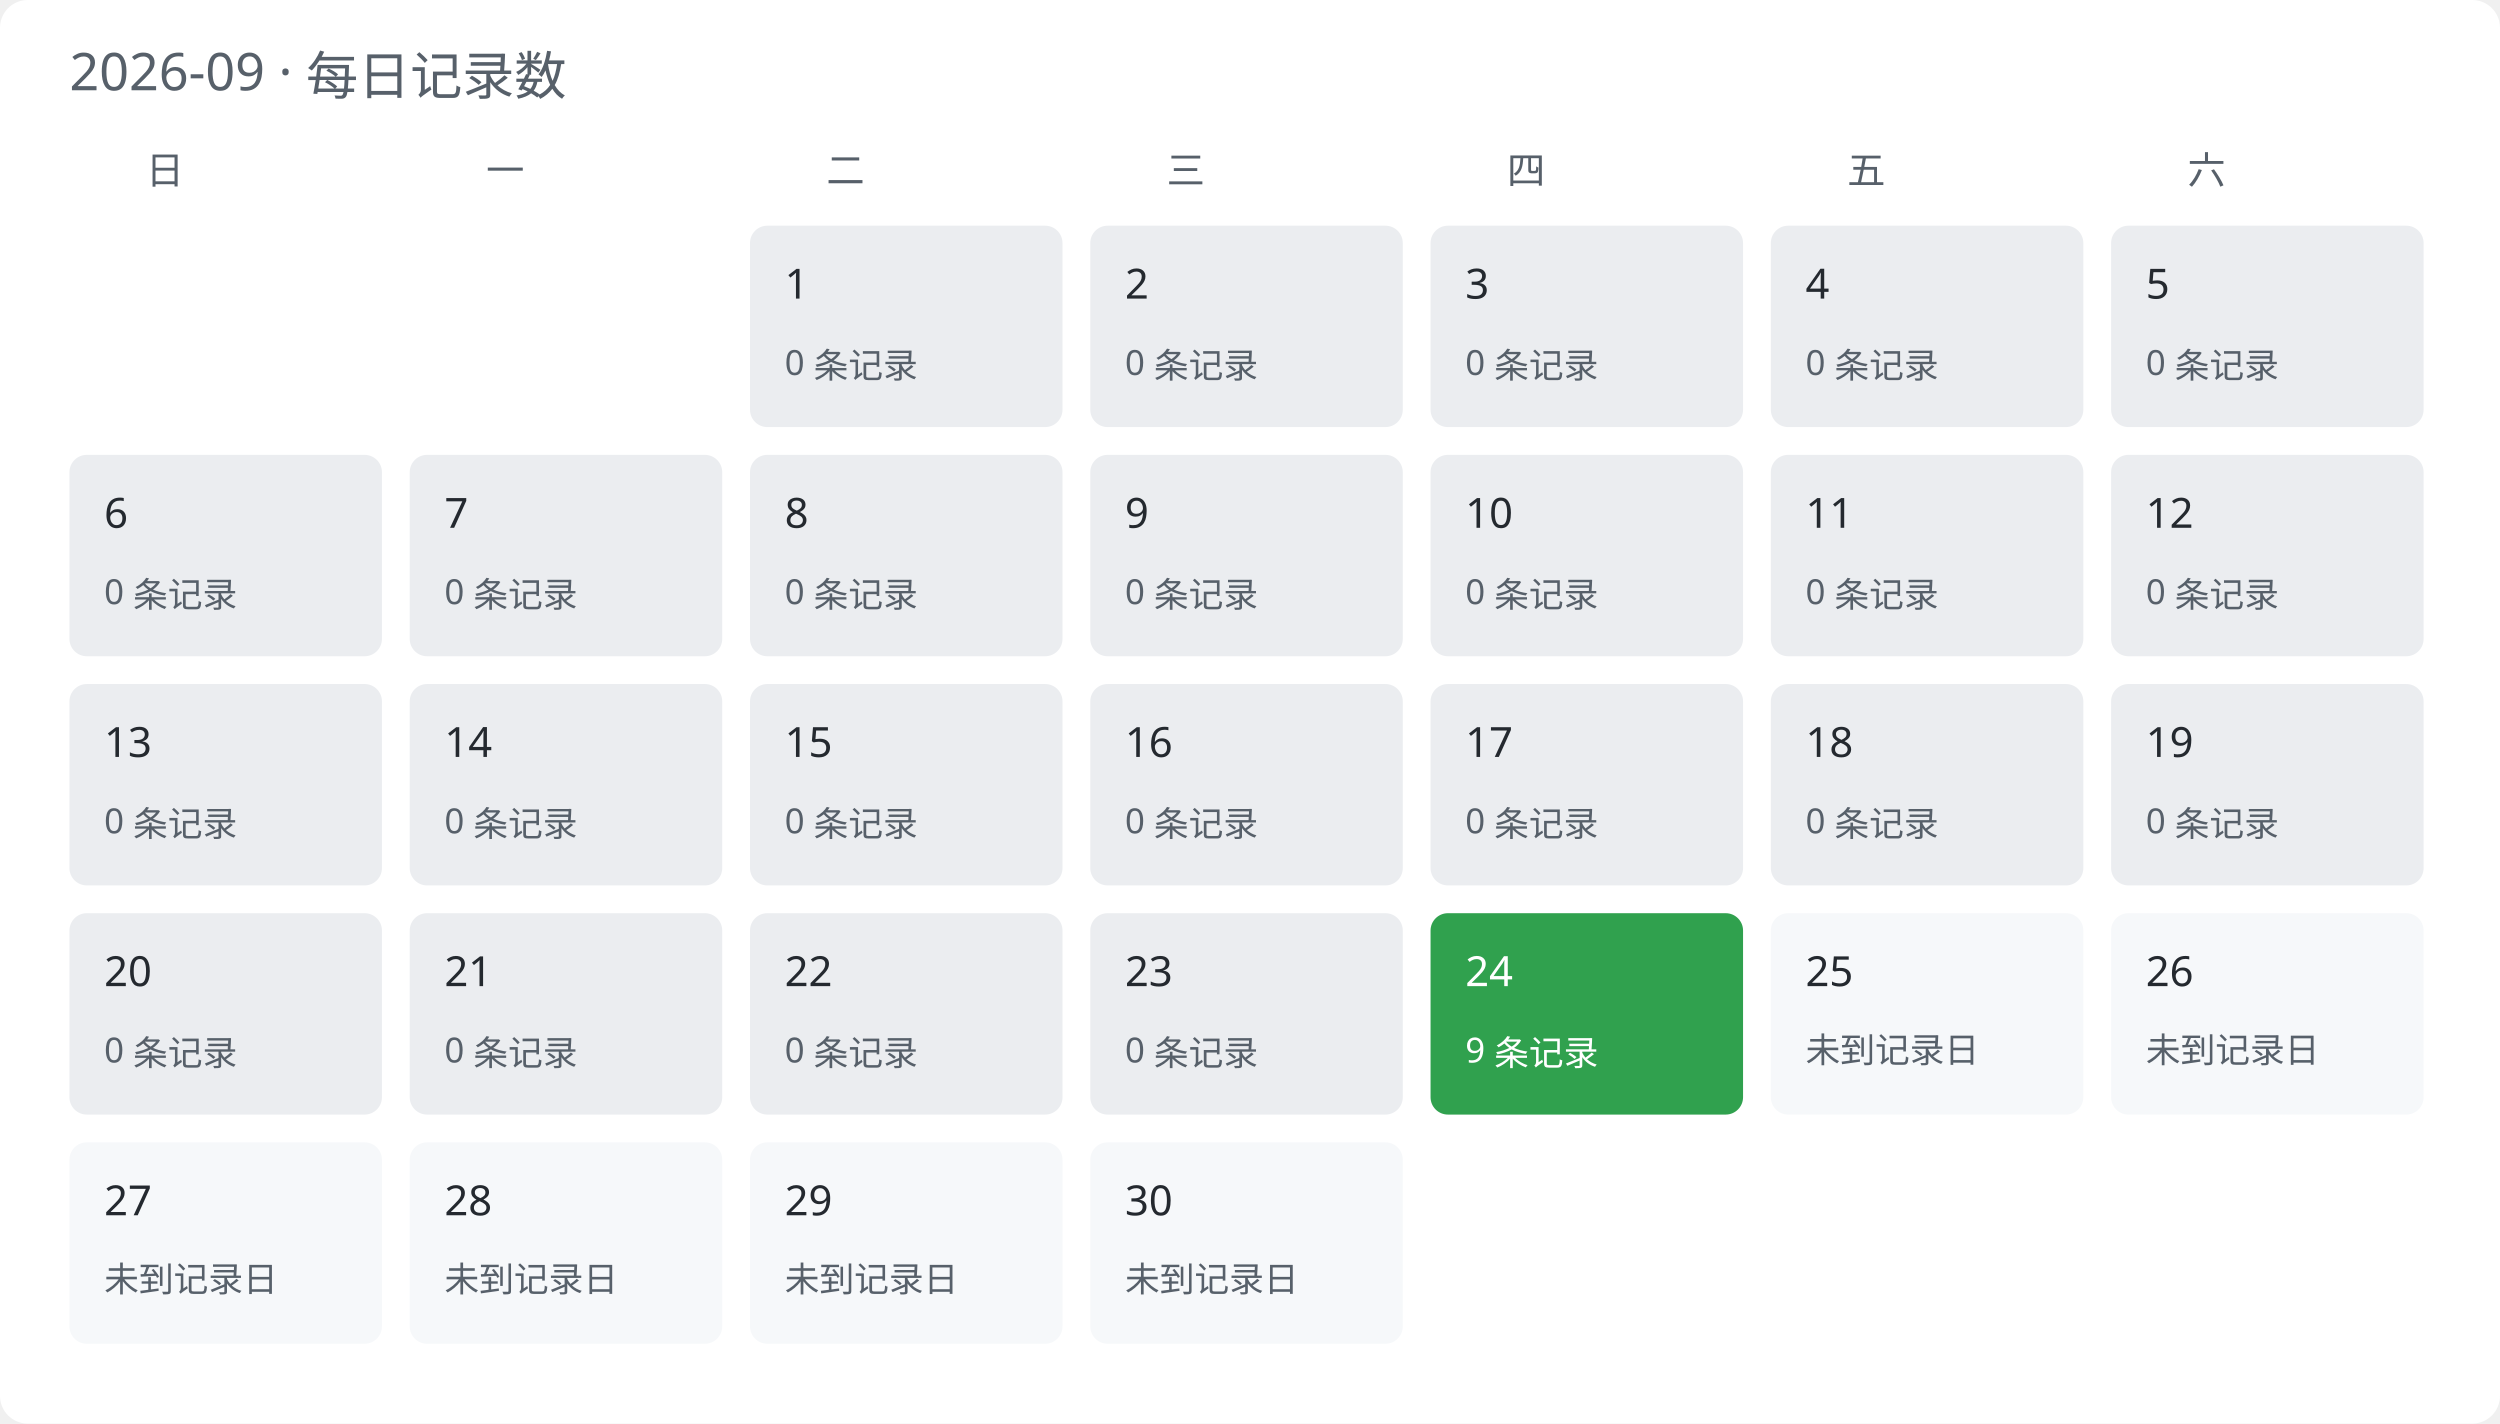
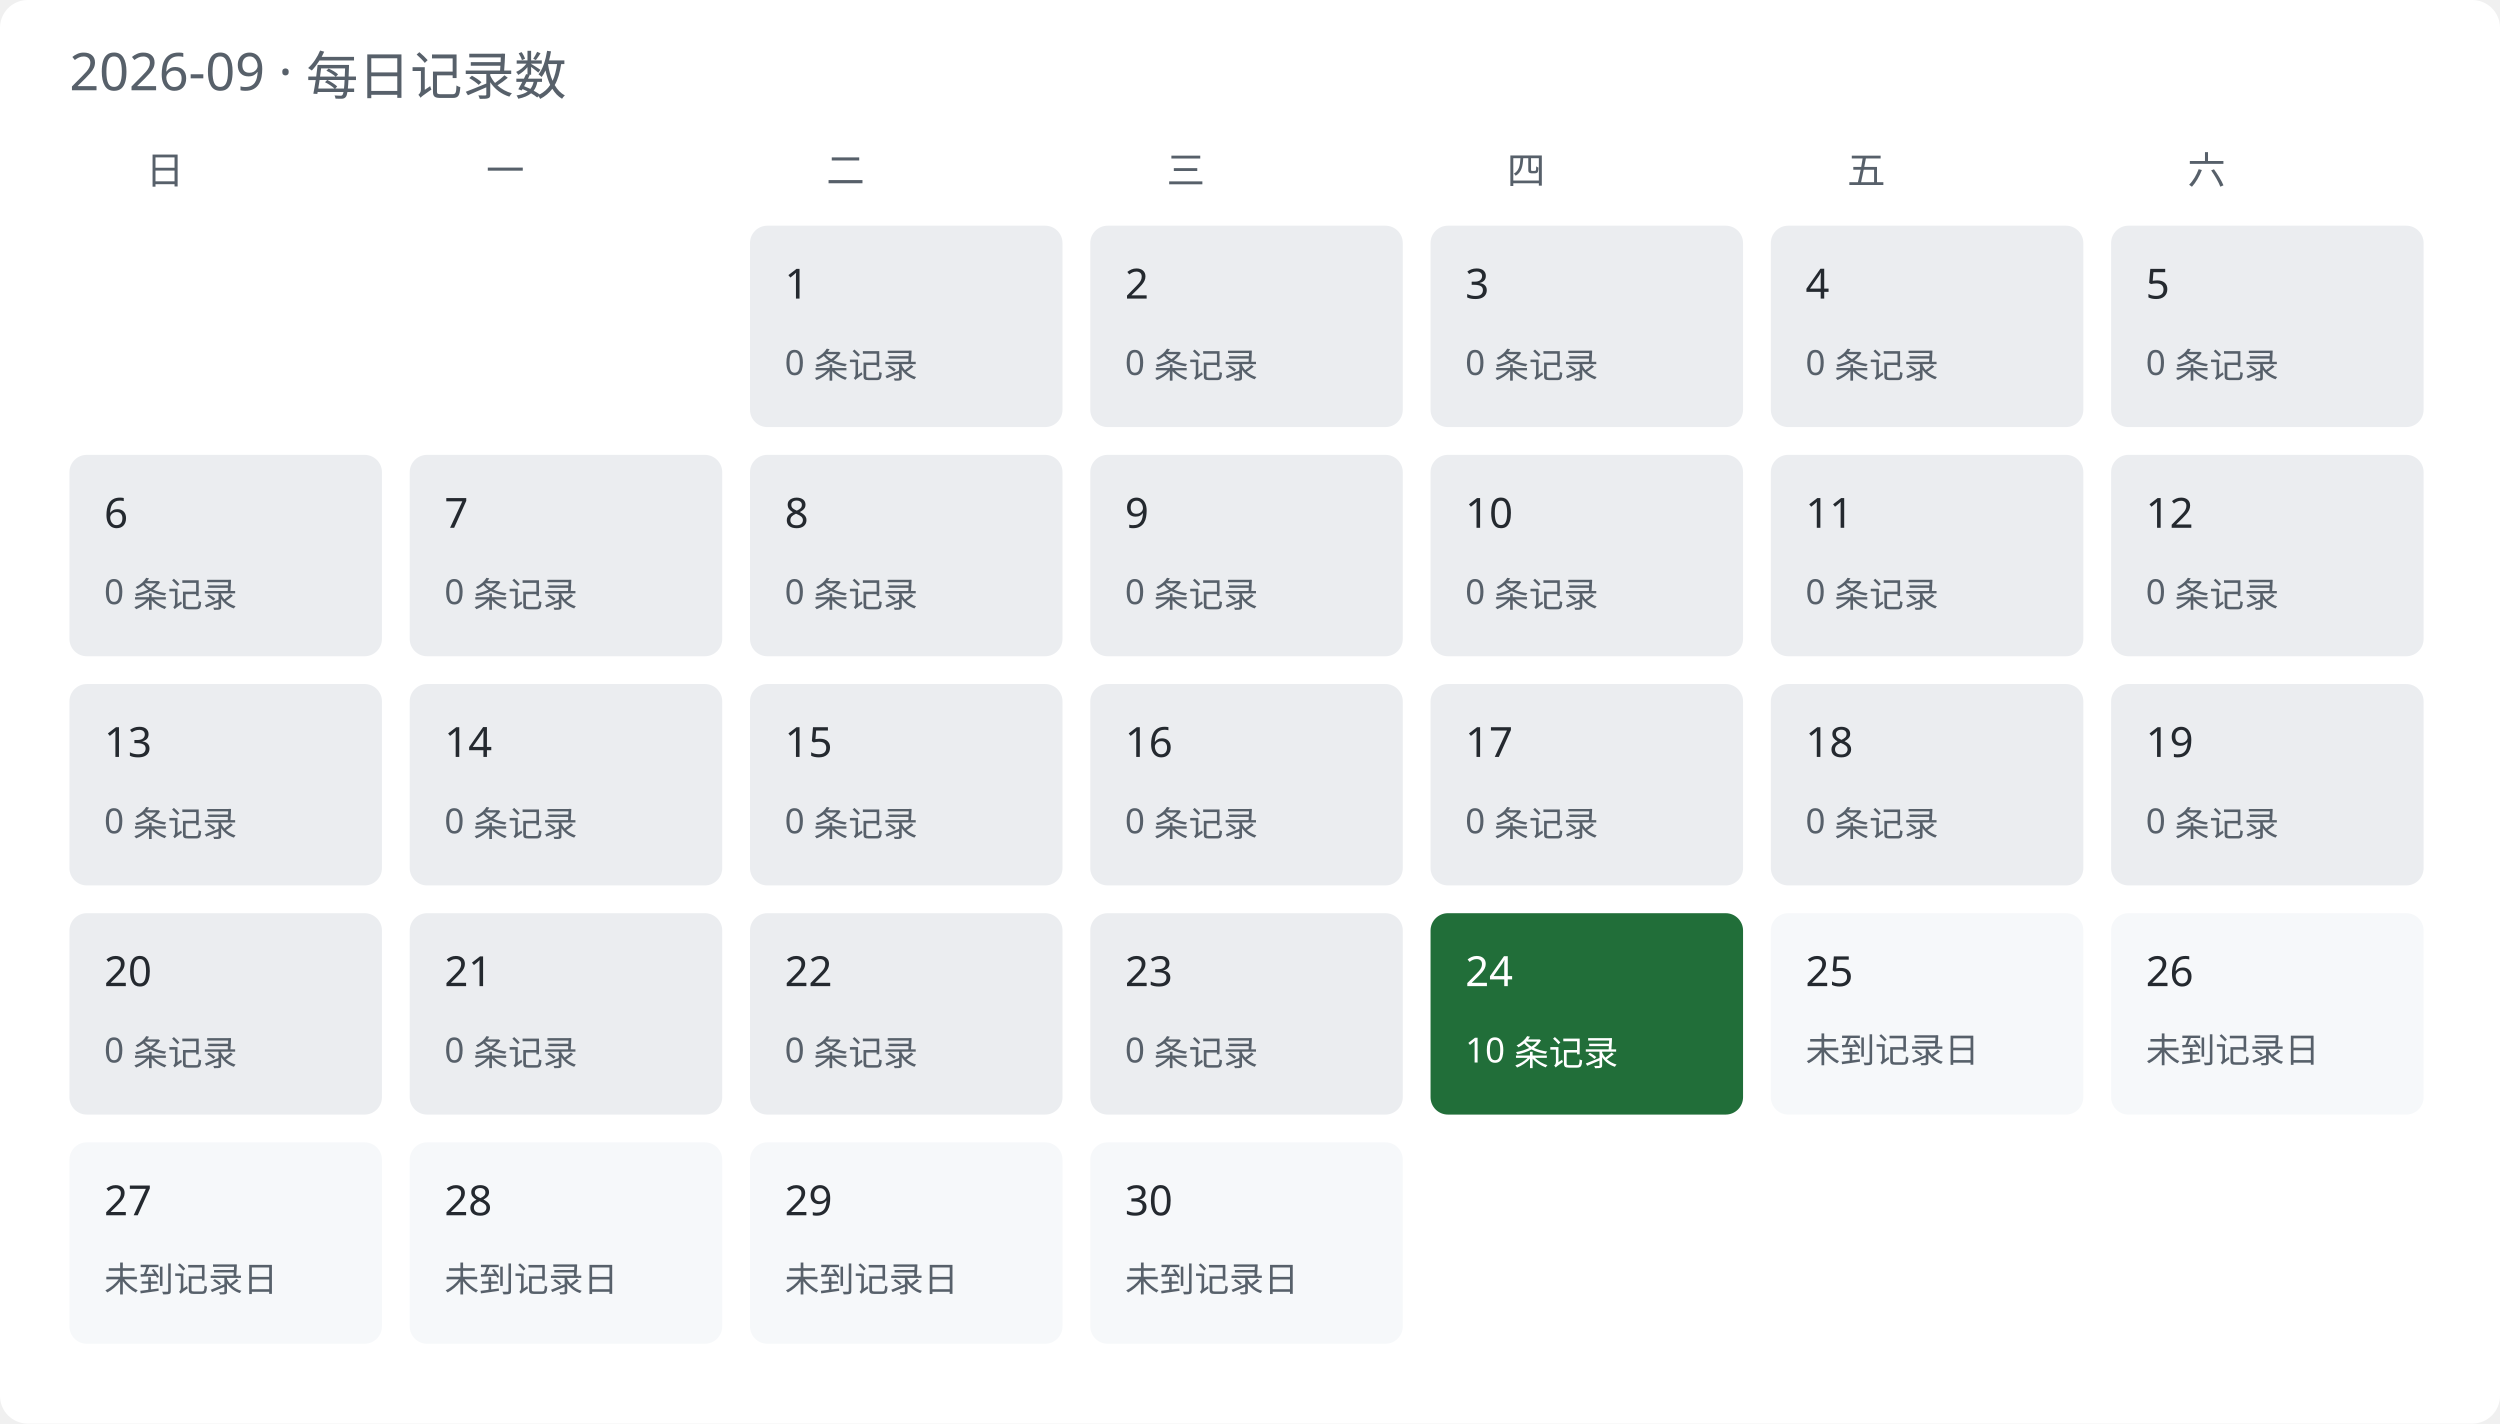
<svg xmlns="http://www.w3.org/2000/svg" width="720" height="410" viewBox="0 0 720 410" role="img" aria-label="每日开发记录月历">
  <rect width="100%" height="100%" rx="8" fill="#fff" />
  <g font-family="system-ui, sans-serif">
    <text x="20" y="26" font-size="15" fill="#57606a">2026-09 · 每日记录数</text>
    <text x="42" y="53" font-size="11" fill="#57606a">日</text>
    <text x="140" y="53" font-size="11" fill="#57606a">一</text>
    <text x="238" y="53" font-size="11" fill="#57606a">二</text>
    <text x="336" y="53" font-size="11" fill="#57606a">三</text>
    <text x="434" y="53" font-size="11" fill="#57606a">四</text>
    <text x="532" y="53" font-size="11" fill="#57606a">五</text>
    <text x="630" y="53" font-size="11" fill="#57606a">六</text>
    <g data-date="2026-09-01" data-count="0">
      <rect x="216" y="65" width="90" height="58" rx="5" fill="#ebedf0" />
      <text x="226" y="86" font-size="12" fill="#24292f">1</text>
      <text x="226" y="108" font-size="10" fill="#57606a">0 条记录</text>
    </g>
    <g data-date="2026-09-02" data-count="0">
      <rect x="314" y="65" width="90" height="58" rx="5" fill="#ebedf0" />
      <text x="324" y="86" font-size="12" fill="#24292f">2</text>
      <text x="324" y="108" font-size="10" fill="#57606a">0 条记录</text>
    </g>
    <g data-date="2026-09-03" data-count="0">
      <rect x="412" y="65" width="90" height="58" rx="5" fill="#ebedf0" />
      <text x="422" y="86" font-size="12" fill="#24292f">3</text>
      <text x="422" y="108" font-size="10" fill="#57606a">0 条记录</text>
    </g>
    <g data-date="2026-09-04" data-count="0">
      <rect x="510" y="65" width="90" height="58" rx="5" fill="#ebedf0" />
      <text x="520" y="86" font-size="12" fill="#24292f">4</text>
      <text x="520" y="108" font-size="10" fill="#57606a">0 条记录</text>
    </g>
    <g data-date="2026-09-05" data-count="0">
      <rect x="608" y="65" width="90" height="58" rx="5" fill="#ebedf0" />
      <text x="618" y="86" font-size="12" fill="#24292f">5</text>
      <text x="618" y="108" font-size="10" fill="#57606a">0 条记录</text>
    </g>
    <g data-date="2026-09-06" data-count="0">
      <rect x="20" y="131" width="90" height="58" rx="5" fill="#ebedf0" />
      <text x="30" y="152" font-size="12" fill="#24292f">6</text>
      <text x="30" y="174" font-size="10" fill="#57606a">0 条记录</text>
    </g>
    <g data-date="2026-09-07" data-count="0">
      <rect x="118" y="131" width="90" height="58" rx="5" fill="#ebedf0" />
      <text x="128" y="152" font-size="12" fill="#24292f">7</text>
      <text x="128" y="174" font-size="10" fill="#57606a">0 条记录</text>
    </g>
    <g data-date="2026-09-08" data-count="0">
      <rect x="216" y="131" width="90" height="58" rx="5" fill="#ebedf0" />
      <text x="226" y="152" font-size="12" fill="#24292f">8</text>
      <text x="226" y="174" font-size="10" fill="#57606a">0 条记录</text>
    </g>
    <g data-date="2026-09-09" data-count="0">
      <rect x="314" y="131" width="90" height="58" rx="5" fill="#ebedf0" />
      <text x="324" y="152" font-size="12" fill="#24292f">9</text>
      <text x="324" y="174" font-size="10" fill="#57606a">0 条记录</text>
    </g>
    <g data-date="2026-09-10" data-count="0">
      <rect x="412" y="131" width="90" height="58" rx="5" fill="#ebedf0" />
      <text x="422" y="152" font-size="12" fill="#24292f">10</text>
      <text x="422" y="174" font-size="10" fill="#57606a">0 条记录</text>
    </g>
    <g data-date="2026-09-11" data-count="0">
      <rect x="510" y="131" width="90" height="58" rx="5" fill="#ebedf0" />
      <text x="520" y="152" font-size="12" fill="#24292f">11</text>
      <text x="520" y="174" font-size="10" fill="#57606a">0 条记录</text>
    </g>
    <g data-date="2026-09-12" data-count="0">
      <rect x="608" y="131" width="90" height="58" rx="5" fill="#ebedf0" />
      <text x="618" y="152" font-size="12" fill="#24292f">12</text>
      <text x="618" y="174" font-size="10" fill="#57606a">0 条记录</text>
    </g>
    <g data-date="2026-09-13" data-count="0">
      <rect x="20" y="197" width="90" height="58" rx="5" fill="#ebedf0" />
      <text x="30" y="218" font-size="12" fill="#24292f">13</text>
      <text x="30" y="240" font-size="10" fill="#57606a">0 条记录</text>
    </g>
    <g data-date="2026-09-14" data-count="0">
      <rect x="118" y="197" width="90" height="58" rx="5" fill="#ebedf0" />
      <text x="128" y="218" font-size="12" fill="#24292f">14</text>
      <text x="128" y="240" font-size="10" fill="#57606a">0 条记录</text>
    </g>
    <g data-date="2026-09-15" data-count="0">
      <rect x="216" y="197" width="90" height="58" rx="5" fill="#ebedf0" />
      <text x="226" y="218" font-size="12" fill="#24292f">15</text>
      <text x="226" y="240" font-size="10" fill="#57606a">0 条记录</text>
    </g>
    <g data-date="2026-09-16" data-count="0">
      <rect x="314" y="197" width="90" height="58" rx="5" fill="#ebedf0" />
      <text x="324" y="218" font-size="12" fill="#24292f">16</text>
      <text x="324" y="240" font-size="10" fill="#57606a">0 条记录</text>
    </g>
    <g data-date="2026-09-17" data-count="0">
      <rect x="412" y="197" width="90" height="58" rx="5" fill="#ebedf0" />
      <text x="422" y="218" font-size="12" fill="#24292f">17</text>
      <text x="422" y="240" font-size="10" fill="#57606a">0 条记录</text>
    </g>
    <g data-date="2026-09-18" data-count="0">
      <rect x="510" y="197" width="90" height="58" rx="5" fill="#ebedf0" />
      <text x="520" y="218" font-size="12" fill="#24292f">18</text>
      <text x="520" y="240" font-size="10" fill="#57606a">0 条记录</text>
    </g>
    <g data-date="2026-09-19" data-count="0">
      <rect x="608" y="197" width="90" height="58" rx="5" fill="#ebedf0" />
      <text x="618" y="218" font-size="12" fill="#24292f">19</text>
      <text x="618" y="240" font-size="10" fill="#57606a">0 条记录</text>
    </g>
    <g data-date="2026-09-20" data-count="0">
      <rect x="20" y="263" width="90" height="58" rx="5" fill="#ebedf0" />
      <text x="30" y="284" font-size="12" fill="#24292f">20</text>
      <text x="30" y="306" font-size="10" fill="#57606a">0 条记录</text>
    </g>
    <g data-date="2026-09-21" data-count="0">
      <rect x="118" y="263" width="90" height="58" rx="5" fill="#ebedf0" />
      <text x="128" y="284" font-size="12" fill="#24292f">21</text>
      <text x="128" y="306" font-size="10" fill="#57606a">0 条记录</text>
    </g>
    <g data-date="2026-09-22" data-count="0">
      <rect x="216" y="263" width="90" height="58" rx="5" fill="#ebedf0" />
      <text x="226" y="284" font-size="12" fill="#24292f">22</text>
      <text x="226" y="306" font-size="10" fill="#57606a">0 条记录</text>
    </g>
    <g data-date="2026-09-23" data-count="0">
      <rect x="314" y="263" width="90" height="58" rx="5" fill="#ebedf0" />
      <text x="324" y="284" font-size="12" fill="#24292f">23</text>
      <text x="324" y="306" font-size="10" fill="#57606a">0 条记录</text>
    </g>
-     <g data-date="2026-09-24" data-count="9">
-       <rect x="412" y="263" width="90" height="58" rx="5" fill="#30a14e" />
+     <g data-date="2026-09-24" data-count="10">
+       <rect x="412" y="263" width="90" height="58" rx="5" fill="#216e39" />
      <text x="422" y="284" font-size="12" fill="#fff">24</text>
-       <text x="422" y="306" font-size="10" fill="#fff">9 条记录</text>
+       <text x="422" y="306" font-size="10" fill="#fff">10 条记录</text>
    </g>
    <g data-date="2026-09-25" data-count="0">
      <rect x="510" y="263" width="90" height="58" rx="5" fill="#f6f8fa" />
      <text x="520" y="284" font-size="12" fill="#24292f">25</text>
      <text x="520" y="306" font-size="10" fill="#57606a">未到记录日</text>
    </g>
    <g data-date="2026-09-26" data-count="0">
      <rect x="608" y="263" width="90" height="58" rx="5" fill="#f6f8fa" />
      <text x="618" y="284" font-size="12" fill="#24292f">26</text>
      <text x="618" y="306" font-size="10" fill="#57606a">未到记录日</text>
    </g>
    <g data-date="2026-09-27" data-count="0">
      <rect x="20" y="329" width="90" height="58" rx="5" fill="#f6f8fa" />
      <text x="30" y="350" font-size="12" fill="#24292f">27</text>
      <text x="30" y="372" font-size="10" fill="#57606a">未到记录日</text>
    </g>
    <g data-date="2026-09-28" data-count="0">
      <rect x="118" y="329" width="90" height="58" rx="5" fill="#f6f8fa" />
      <text x="128" y="350" font-size="12" fill="#24292f">28</text>
      <text x="128" y="372" font-size="10" fill="#57606a">未到记录日</text>
    </g>
    <g data-date="2026-09-29" data-count="0">
      <rect x="216" y="329" width="90" height="58" rx="5" fill="#f6f8fa" />
      <text x="226" y="350" font-size="12" fill="#24292f">29</text>
      <text x="226" y="372" font-size="10" fill="#57606a">未到记录日</text>
    </g>
    <g data-date="2026-09-30" data-count="0">
      <rect x="314" y="329" width="90" height="58" rx="5" fill="#f6f8fa" />
      <text x="324" y="350" font-size="12" fill="#24292f">30</text>
      <text x="324" y="372" font-size="10" fill="#57606a">未到记录日</text>
    </g>
  </g>
</svg>
